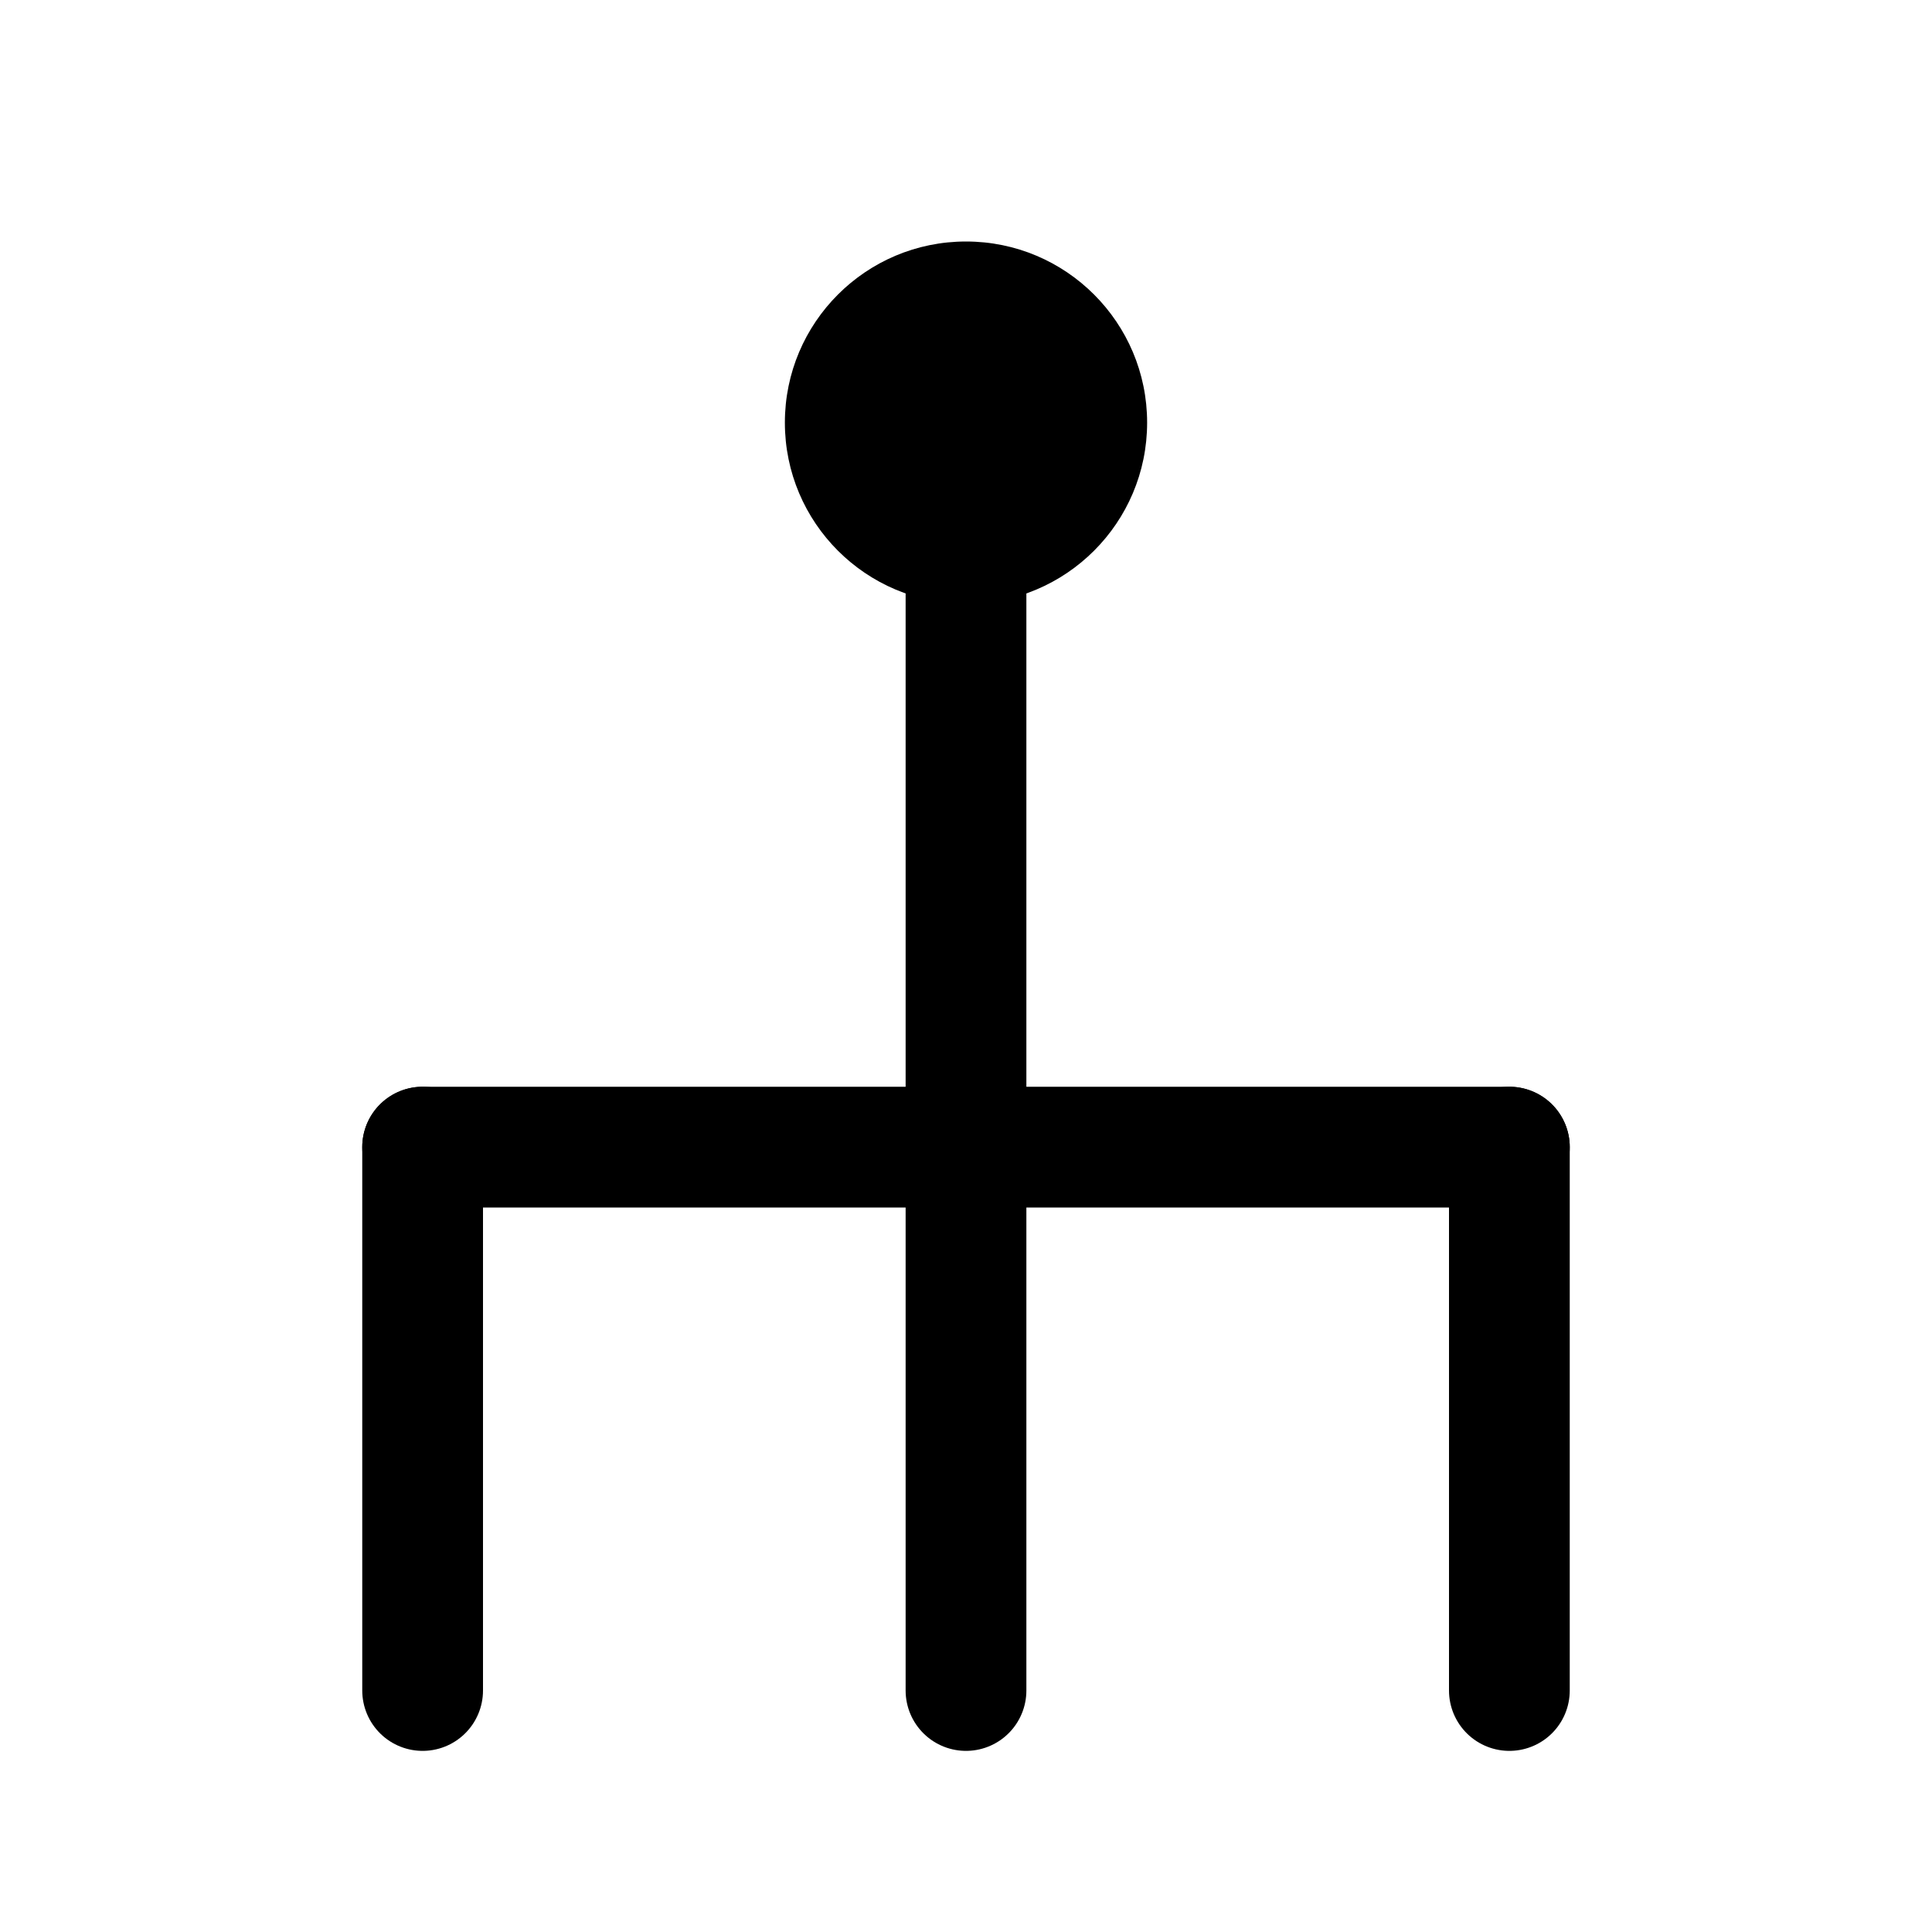
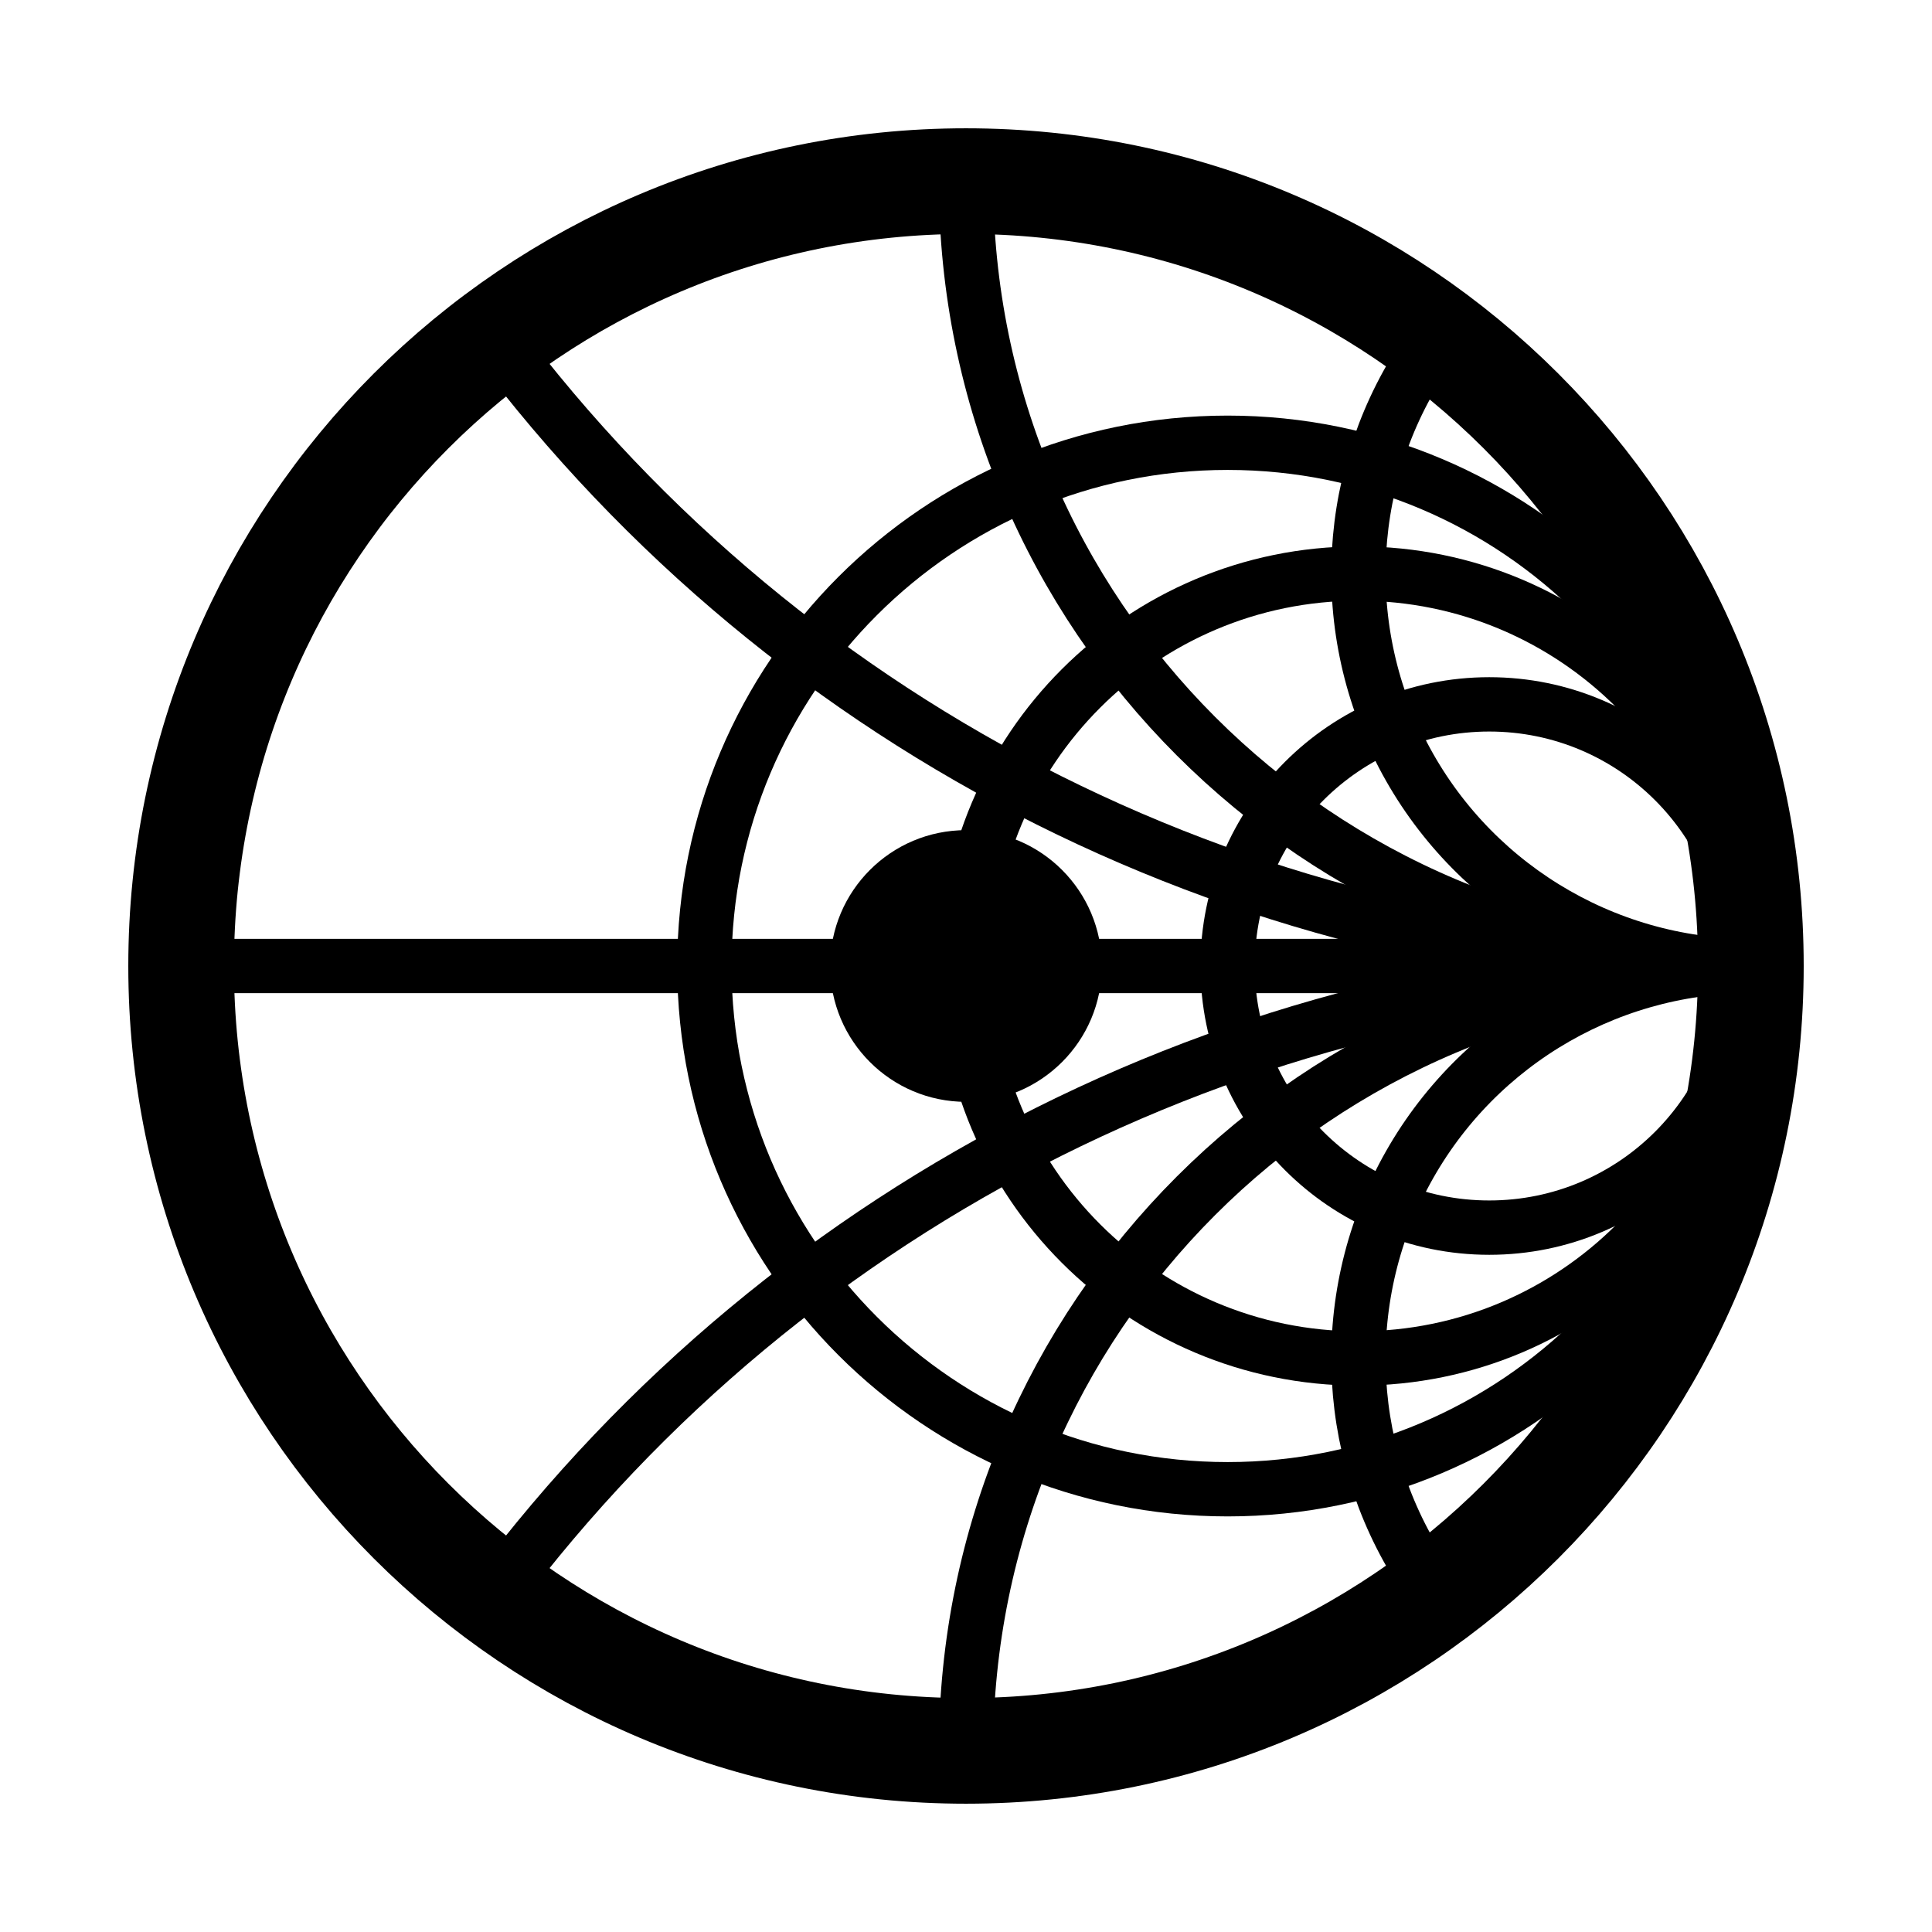
<svg xmlns="http://www.w3.org/2000/svg" width="64" height="64" viewBox="0 0 64 64">
-   <g fill="none" stroke="currentColor" stroke-width="4" stroke-linecap="round" stroke-linejoin="round">
-     <path d="M32,14 L32,38" />
-     <path d="M14,38 L50,38" />
-     <path d="M14,38 L14,56" />
-     <path d="M32,38 L32,56" />
-     <path d="M50,38 L50,56" />
+   <g stroke="currentColor" fill="none" stroke-linecap="round" stroke-linejoin="round">
+     <g stroke-width="1.8">
+       <circle cx="40.667" cy="32" r="17.333" />
+       <circle cx="45" cy="32" r="13" />
+       <circle cx="49.333" cy="32" r="8.667" />
+       <path d="M58,32 A52,52 0 0 1 16.4,11.2" />
+       <path d="M58,32 A52,52 0 0 0 16.4,52.8" />
+       <path d="M58,32 A26,26 0 0 1 32,6" />
+       <path d="M58,32 A26,26 0 0 0 32,58" />
+       <path d="M58,32 A13,13 0 0 1 47.6,11.2" />
+       <path d="M58,32 A13,13 0 0 0 47.6,52.8" />
+       <path d="M6,32 L58,32" />
+     </g>
+     <circle cx="32" cy="32" r="26" stroke-width="3.5" />
  </g>
-   <circle cx="32" cy="14" r="6" fill="currentColor" />
+   <circle cx="32" cy="32" r="4.5" fill="currentColor" />
</svg>
